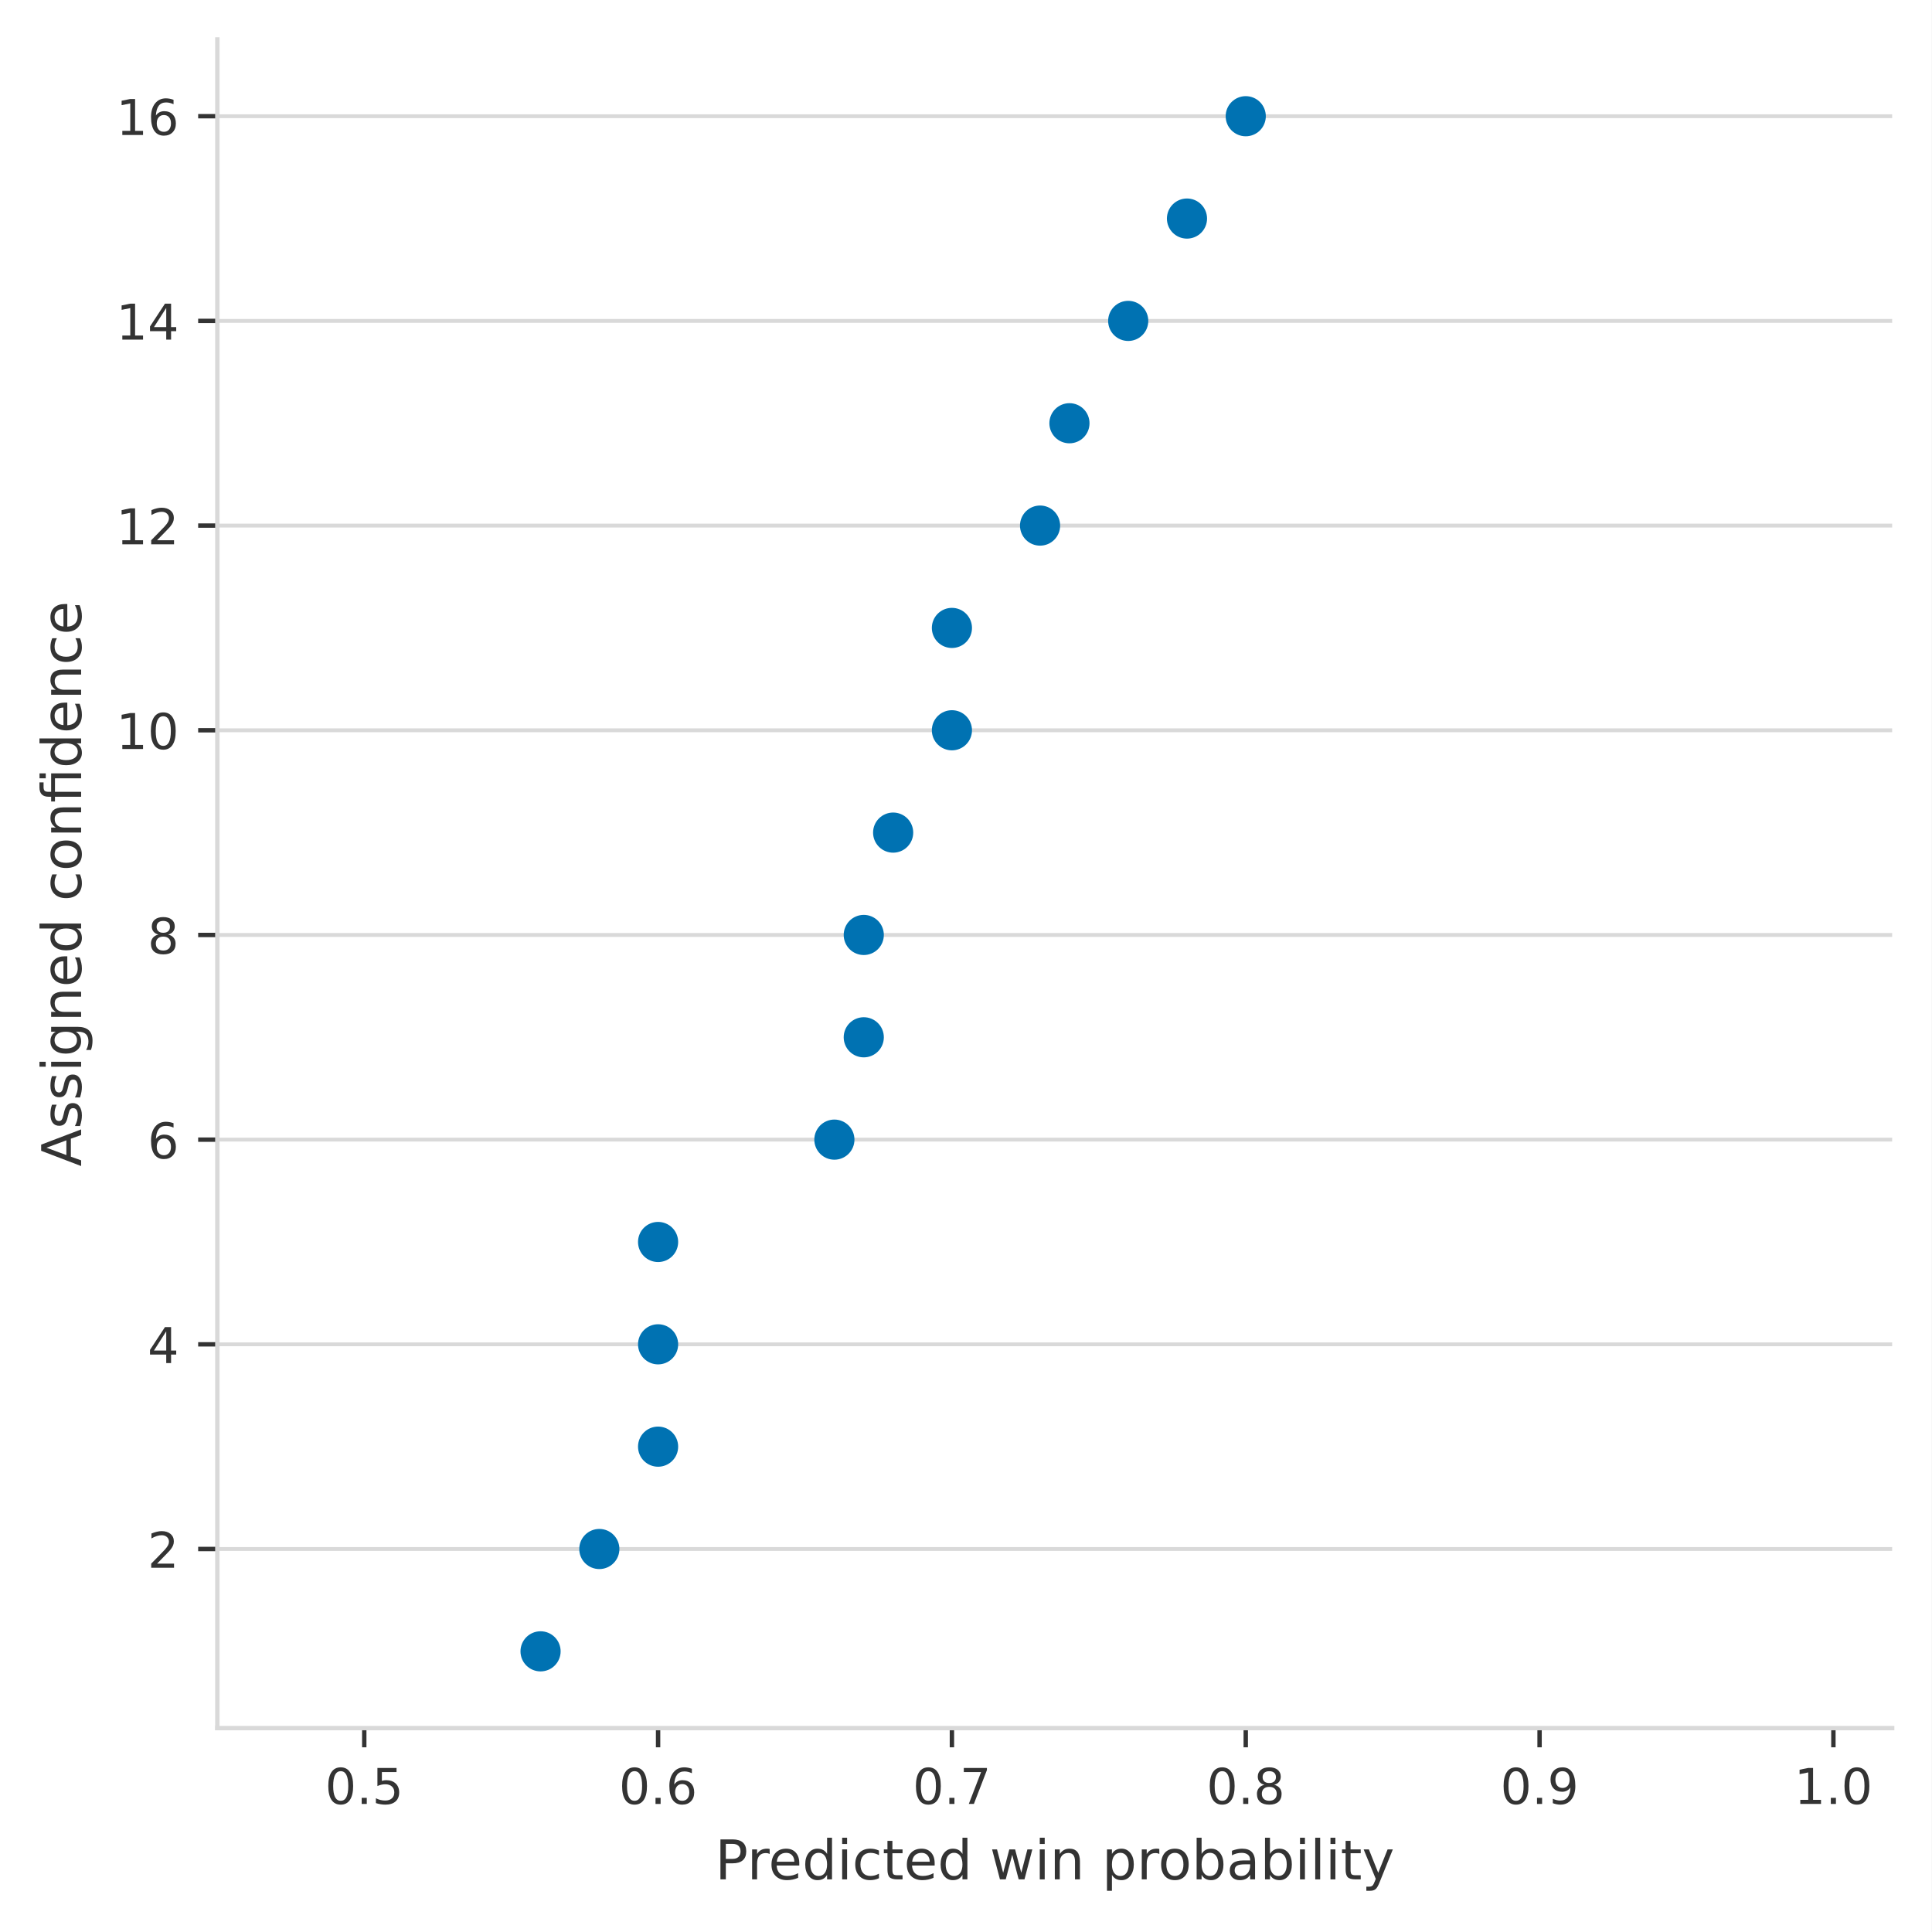
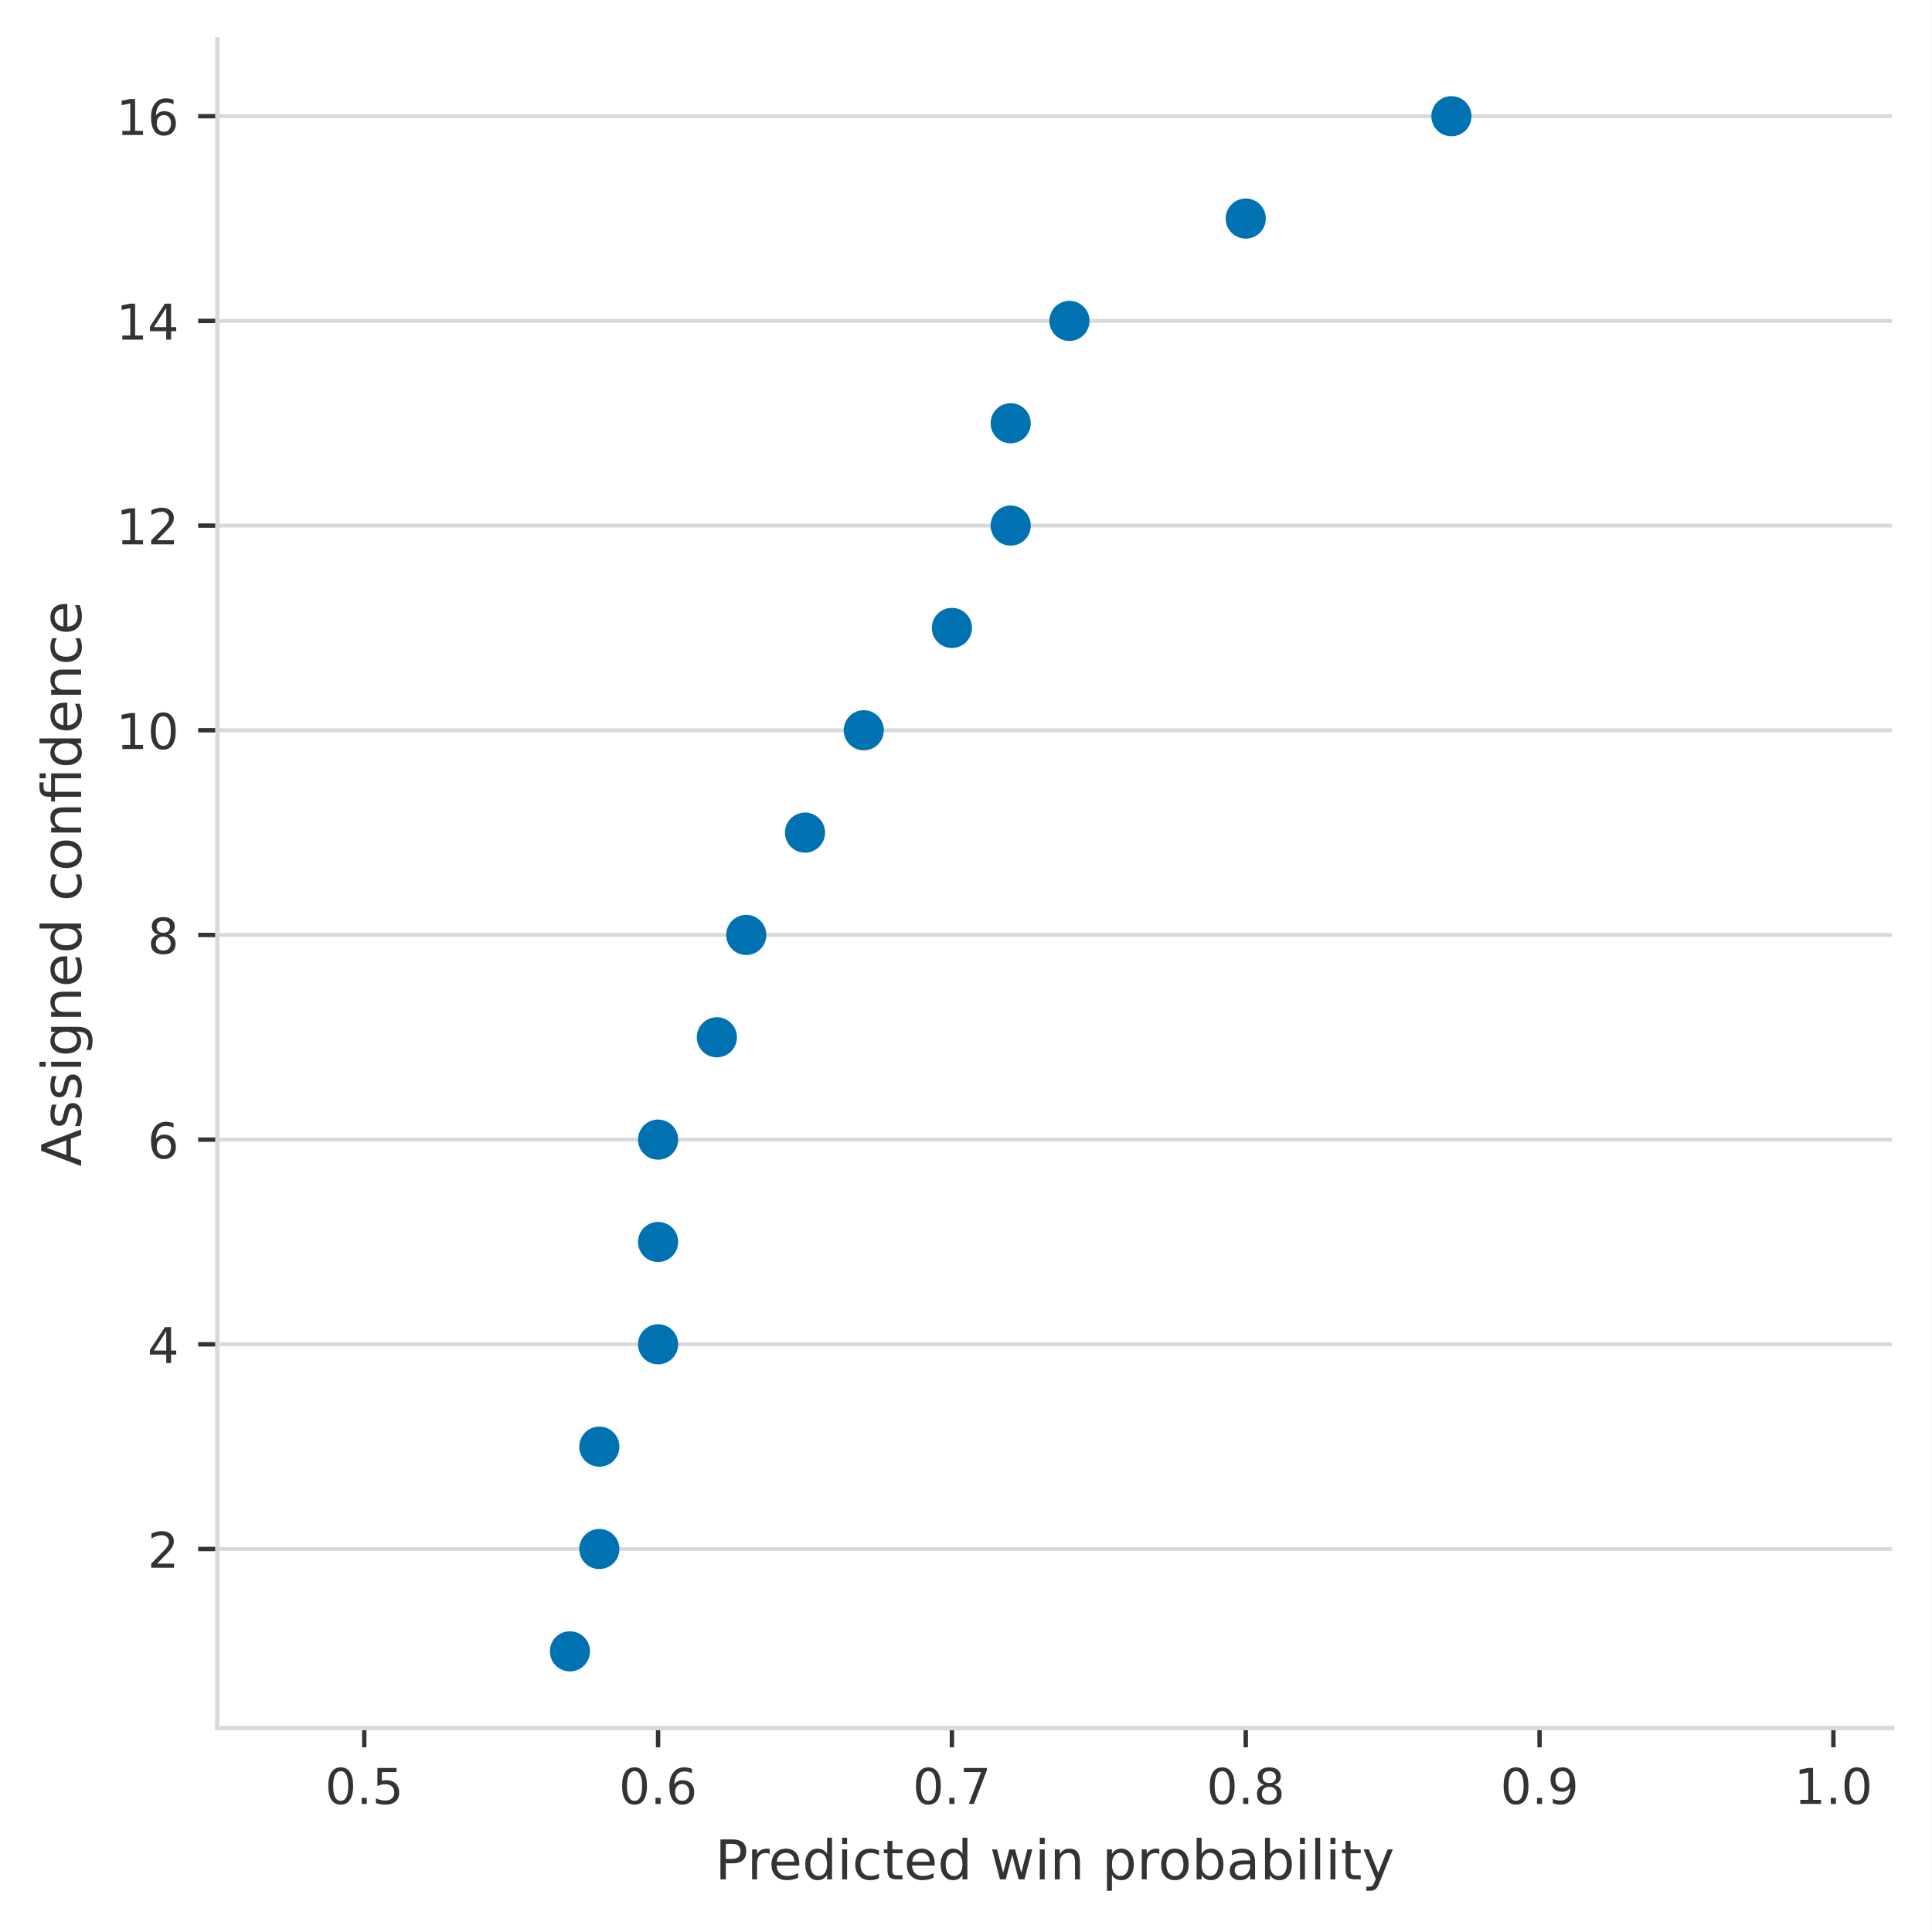
<svg xmlns="http://www.w3.org/2000/svg" xmlns:xlink="http://www.w3.org/1999/xlink" width="352.411pt" height="352.478pt" viewBox="0 0 352.411 352.478" version="1.1">
  <defs>
    <style type="text/css">*{stroke-linejoin: round; stroke-linecap: butt}</style>
  </defs>
  <g id="figure_1">
    <g id="patch_1">
      <path d="M 0 352.478  L 352.411 352.478  L 352.411 0  L 0 0  z " style="fill: #ffffff" />
    </g>
    <g id="axes_1">
      <g id="patch_2">
        <path d="M 39.653 315.278  L 345.211 315.278  L 345.211 7.2  L 39.653 7.2  z " style="fill: #ffffff" />
      </g>
      <g id="matplotlib.axis_1">
        <g id="xtick_1">
          <g id="line2d_1">
            <defs>
-               <path id="m153feef7f6" d="M 0 0  L 0 3.5  " style="stroke: #333333; stroke-width: 0.8" />
+               <path id="m8a9310d9c7" d="M 0 0  L 0 3.5  " style="stroke: #333333; stroke-width: 0.8" />
            </defs>
            <g>
-               <use xlink:href="#m153feef7f6" x="66.457" y="315.278" style="fill: #333333; stroke: #333333; stroke-width: 0.8" />
+               <use xlink:href="#m8a9310d9c7" x="66.457" y="315.278" style="fill: #333333; stroke: #333333; stroke-width: 0.8" />
            </g>
          </g>
          <g id="text_1">
            <g style="fill: #333333" transform="translate(59.30018 329.1155) scale(0.09 -0.09)">
              <defs>
                <path id="DejaVuSans-13" d="M 2034 4250  Q 1547 4250 1301 3770  Q 1056 3291 1056 2328  Q 1056 1369 1301 889  Q 1547 409 2034 409  Q 2525 409 2770 889  Q 3016 1369 3016 2328  Q 3016 3291 2770 3770  Q 2525 4250 2034 4250  z M 2034 4750  Q 2819 4750 3233 4129  Q 3647 3509 3647 2328  Q 3647 1150 3233 529  Q 2819 -91 2034 -91  Q 1250 -91 836 529  Q 422 1150 422 2328  Q 422 3509 836 4129  Q 1250 4750 2034 4750  z " transform="scale(0.015625)" />
                <path id="DejaVuSans-11" d="M 684 794  L 1344 794  L 1344 0  L 684 0  L 684 794  z " transform="scale(0.015625)" />
                <path id="DejaVuSans-18" d="M 691 4666  L 3169 4666  L 3169 4134  L 1269 4134  L 1269 2991  Q 1406 3038 1543 3061  Q 1681 3084 1819 3084  Q 2600 3084 3056 2656  Q 3513 2228 3513 1497  Q 3513 744 3044 326  Q 2575 -91 1722 -91  Q 1428 -91 1123 -41  Q 819 9 494 109  L 494 744  Q 775 591 1075 516  Q 1375 441 1709 441  Q 2250 441 2565 725  Q 2881 1009 2881 1497  Q 2881 1984 2565 2268  Q 2250 2553 1709 2553  Q 1456 2553 1204 2497  Q 953 2441 691 2322  L 691 4666  z " transform="scale(0.015625)" />
              </defs>
              <use xlink:href="#DejaVuSans-13" />
              <use xlink:href="#DejaVuSans-11" transform="translate(63.625 0)" />
              <use xlink:href="#DejaVuSans-18" transform="translate(95.40625 0)" />
            </g>
          </g>
        </g>
        <g id="xtick_2">
          <g id="line2d_2">
            <g>
-               <use xlink:href="#m153feef7f6" x="120.063" y="315.278" style="fill: #333333; stroke: #333333; stroke-width: 0.8" />
+               <use xlink:href="#m8a9310d9c7" x="120.063" y="315.278" style="fill: #333333; stroke: #333333; stroke-width: 0.8" />
            </g>
          </g>
          <g id="text_2">
            <g style="fill: #333333" transform="translate(112.9068 329.1155) scale(0.09 -0.09)">
              <defs>
                <path id="DejaVuSans-19" d="M 2113 2584  Q 1688 2584 1439 2293  Q 1191 2003 1191 1497  Q 1191 994 1439 701  Q 1688 409 2113 409  Q 2538 409 2786 701  Q 3034 994 3034 1497  Q 3034 2003 2786 2293  Q 2538 2584 2113 2584  z M 3366 4563  L 3366 3988  Q 3128 4100 2886 4159  Q 2644 4219 2406 4219  Q 1781 4219 1451 3797  Q 1122 3375 1075 2522  Q 1259 2794 1537 2939  Q 1816 3084 2150 3084  Q 2853 3084 3261 2657  Q 3669 2231 3669 1497  Q 3669 778 3244 343  Q 2819 -91 2113 -91  Q 1303 -91 875 529  Q 447 1150 447 2328  Q 447 3434 972 4092  Q 1497 4750 2381 4750  Q 2619 4750 2861 4703  Q 3103 4656 3366 4563  z " transform="scale(0.015625)" />
              </defs>
              <use xlink:href="#DejaVuSans-13" />
              <use xlink:href="#DejaVuSans-11" transform="translate(63.625 0)" />
              <use xlink:href="#DejaVuSans-19" transform="translate(95.40625 0)" />
            </g>
          </g>
        </g>
        <g id="xtick_3">
          <g id="line2d_3">
            <g>
-               <use xlink:href="#m153feef7f6" x="173.67" y="315.278" style="fill: #333333; stroke: #333333; stroke-width: 0.8" />
+               <use xlink:href="#m8a9310d9c7" x="173.67" y="315.278" style="fill: #333333; stroke: #333333; stroke-width: 0.8" />
            </g>
          </g>
          <g id="text_3">
            <g style="fill: #333333" transform="translate(166.5134 329.1155) scale(0.09 -0.09)">
              <defs>
                <path id="DejaVuSans-1a" d="M 525 4666  L 3525 4666  L 3525 4397  L 1831 0  L 1172 0  L 2766 4134  L 525 4134  L 525 4666  z " transform="scale(0.015625)" />
              </defs>
              <use xlink:href="#DejaVuSans-13" />
              <use xlink:href="#DejaVuSans-11" transform="translate(63.625 0)" />
              <use xlink:href="#DejaVuSans-1a" transform="translate(95.40625 0)" />
            </g>
          </g>
        </g>
        <g id="xtick_4">
          <g id="line2d_4">
            <g>
-               <use xlink:href="#m153feef7f6" x="227.276" y="315.278" style="fill: #333333; stroke: #333333; stroke-width: 0.8" />
+               <use xlink:href="#m8a9310d9c7" x="227.276" y="315.278" style="fill: #333333; stroke: #333333; stroke-width: 0.8" />
            </g>
          </g>
          <g id="text_4">
            <g style="fill: #333333" transform="translate(220.12 329.1155) scale(0.09 -0.09)">
              <defs>
                <path id="DejaVuSans-1b" d="M 2034 2216  Q 1584 2216 1326 1975  Q 1069 1734 1069 1313  Q 1069 891 1326 650  Q 1584 409 2034 409  Q 2484 409 2743 651  Q 3003 894 3003 1313  Q 3003 1734 2745 1975  Q 2488 2216 2034 2216  z M 1403 2484  Q 997 2584 770 2862  Q 544 3141 544 3541  Q 544 4100 942 4425  Q 1341 4750 2034 4750  Q 2731 4750 3128 4425  Q 3525 4100 3525 3541  Q 3525 3141 3298 2862  Q 3072 2584 2669 2484  Q 3125 2378 3379 2068  Q 3634 1759 3634 1313  Q 3634 634 3220 271  Q 2806 -91 2034 -91  Q 1263 -91 848 271  Q 434 634 434 1313  Q 434 1759 690 2068  Q 947 2378 1403 2484  z M 1172 3481  Q 1172 3119 1398 2916  Q 1625 2713 2034 2713  Q 2441 2713 2670 2916  Q 2900 3119 2900 3481  Q 2900 3844 2670 4047  Q 2441 4250 2034 4250  Q 1625 4250 1398 4047  Q 1172 3844 1172 3481  z " transform="scale(0.015625)" />
              </defs>
              <use xlink:href="#DejaVuSans-13" />
              <use xlink:href="#DejaVuSans-11" transform="translate(63.625 0)" />
              <use xlink:href="#DejaVuSans-1b" transform="translate(95.40625 0)" />
            </g>
          </g>
        </g>
        <g id="xtick_5">
          <g id="line2d_5">
            <g>
-               <use xlink:href="#m153feef7f6" x="280.883" y="315.278" style="fill: #333333; stroke: #333333; stroke-width: 0.8" />
+               <use xlink:href="#m8a9310d9c7" x="280.883" y="315.278" style="fill: #333333; stroke: #333333; stroke-width: 0.8" />
            </g>
          </g>
          <g id="text_5">
            <g style="fill: #333333" transform="translate(273.7266 329.1155) scale(0.09 -0.09)">
              <defs>
                <path id="DejaVuSans-1c" d="M 703 97  L 703 672  Q 941 559 1184 500  Q 1428 441 1663 441  Q 2288 441 2617 861  Q 2947 1281 2994 2138  Q 2813 1869 2534 1725  Q 2256 1581 1919 1581  Q 1219 1581 811 2004  Q 403 2428 403 3163  Q 403 3881 828 4315  Q 1253 4750 1959 4750  Q 2769 4750 3195 4129  Q 3622 3509 3622 2328  Q 3622 1225 3098 567  Q 2575 -91 1691 -91  Q 1453 -91 1209 -44  Q 966 3 703 97  z M 1959 2075  Q 2384 2075 2632 2365  Q 2881 2656 2881 3163  Q 2881 3666 2632 3958  Q 2384 4250 1959 4250  Q 1534 4250 1286 3958  Q 1038 3666 1038 3163  Q 1038 2656 1286 2365  Q 1534 2075 1959 2075  z " transform="scale(0.015625)" />
              </defs>
              <use xlink:href="#DejaVuSans-13" />
              <use xlink:href="#DejaVuSans-11" transform="translate(63.625 0)" />
              <use xlink:href="#DejaVuSans-1c" transform="translate(95.40625 0)" />
            </g>
          </g>
        </g>
        <g id="xtick_6">
          <g id="line2d_6">
            <g>
-               <use xlink:href="#m153feef7f6" x="334.49" y="315.278" style="fill: #333333; stroke: #333333; stroke-width: 0.8" />
+               <use xlink:href="#m8a9310d9c7" x="334.49" y="315.278" style="fill: #333333; stroke: #333333; stroke-width: 0.8" />
            </g>
          </g>
          <g id="text_6">
            <g style="fill: #333333" transform="translate(327.3332 329.1155) scale(0.09 -0.09)">
              <defs>
                <path id="DejaVuSans-14" d="M 794 531  L 1825 531  L 1825 4091  L 703 3866  L 703 4441  L 1819 4666  L 2450 4666  L 2450 531  L 3481 531  L 3481 0  L 794 0  L 794 531  z " transform="scale(0.015625)" />
              </defs>
              <use xlink:href="#DejaVuSans-14" />
              <use xlink:href="#DejaVuSans-11" transform="translate(63.625 0)" />
              <use xlink:href="#DejaVuSans-13" transform="translate(95.40625 0)" />
            </g>
          </g>
        </g>
        <g id="text_7">
          <g style="fill: #333333" transform="translate(130.4563 342.8761) scale(0.1 -0.1)">
            <defs>
              <path id="DejaVuSans-33" d="M 1259 4147  L 1259 2394  L 2053 2394  Q 2494 2394 2734 2622  Q 2975 2850 2975 3272  Q 2975 3691 2734 3919  Q 2494 4147 2053 4147  L 1259 4147  z M 628 4666  L 2053 4666  Q 2838 4666 3239 4311  Q 3641 3956 3641 3272  Q 3641 2581 3239 2228  Q 2838 1875 2053 1875  L 1259 1875  L 1259 0  L 628 0  L 628 4666  z " transform="scale(0.015625)" />
              <path id="DejaVuSans-55" d="M 2631 2963  Q 2534 3019 2420 3045  Q 2306 3072 2169 3072  Q 1681 3072 1420 2755  Q 1159 2438 1159 1844  L 1159 0  L 581 0  L 581 3500  L 1159 3500  L 1159 2956  Q 1341 3275 1631 3429  Q 1922 3584 2338 3584  Q 2397 3584 2469 3576  Q 2541 3569 2628 3553  L 2631 2963  z " transform="scale(0.015625)" />
              <path id="DejaVuSans-48" d="M 3597 1894  L 3597 1613  L 953 1613  Q 991 1019 1311 708  Q 1631 397 2203 397  Q 2534 397 2845 478  Q 3156 559 3463 722  L 3463 178  Q 3153 47 2828 -22  Q 2503 -91 2169 -91  Q 1331 -91 842 396  Q 353 884 353 1716  Q 353 2575 817 3079  Q 1281 3584 2069 3584  Q 2775 3584 3186 3129  Q 3597 2675 3597 1894  z M 3022 2063  Q 3016 2534 2758 2815  Q 2500 3097 2075 3097  Q 1594 3097 1305 2825  Q 1016 2553 972 2059  L 3022 2063  z " transform="scale(0.015625)" />
              <path id="DejaVuSans-47" d="M 2906 2969  L 2906 4863  L 3481 4863  L 3481 0  L 2906 0  L 2906 525  Q 2725 213 2448 61  Q 2172 -91 1784 -91  Q 1150 -91 751 415  Q 353 922 353 1747  Q 353 2572 751 3078  Q 1150 3584 1784 3584  Q 2172 3584 2448 3432  Q 2725 3281 2906 2969  z M 947 1747  Q 947 1113 1208 752  Q 1469 391 1925 391  Q 2381 391 2643 752  Q 2906 1113 2906 1747  Q 2906 2381 2643 2742  Q 2381 3103 1925 3103  Q 1469 3103 1208 2742  Q 947 2381 947 1747  z " transform="scale(0.015625)" />
              <path id="DejaVuSans-4c" d="M 603 3500  L 1178 3500  L 1178 0  L 603 0  L 603 3500  z M 603 4863  L 1178 4863  L 1178 4134  L 603 4134  L 603 4863  z " transform="scale(0.015625)" />
              <path id="DejaVuSans-46" d="M 3122 3366  L 3122 2828  Q 2878 2963 2633 3030  Q 2388 3097 2138 3097  Q 1578 3097 1268 2742  Q 959 2388 959 1747  Q 959 1106 1268 751  Q 1578 397 2138 397  Q 2388 397 2633 464  Q 2878 531 3122 666  L 3122 134  Q 2881 22 2623 -34  Q 2366 -91 2075 -91  Q 1284 -91 818 406  Q 353 903 353 1747  Q 353 2603 823 3093  Q 1294 3584 2113 3584  Q 2378 3584 2631 3529  Q 2884 3475 3122 3366  z " transform="scale(0.015625)" />
              <path id="DejaVuSans-57" d="M 1172 4494  L 1172 3500  L 2356 3500  L 2356 3053  L 1172 3053  L 1172 1153  Q 1172 725 1289 603  Q 1406 481 1766 481  L 2356 481  L 2356 0  L 1766 0  Q 1100 0 847 248  Q 594 497 594 1153  L 594 3053  L 172 3053  L 172 3500  L 594 3500  L 594 4494  L 1172 4494  z " transform="scale(0.015625)" />
              <path id="DejaVuSans-3" transform="scale(0.015625)" />
              <path id="DejaVuSans-5a" d="M 269 3500  L 844 3500  L 1563 769  L 2278 3500  L 2956 3500  L 3675 769  L 4391 3500  L 4966 3500  L 4050 0  L 3372 0  L 2619 2869  L 1863 0  L 1184 0  L 269 3500  z " transform="scale(0.015625)" />
              <path id="DejaVuSans-51" d="M 3513 2113  L 3513 0  L 2938 0  L 2938 2094  Q 2938 2591 2744 2837  Q 2550 3084 2163 3084  Q 1697 3084 1428 2787  Q 1159 2491 1159 1978  L 1159 0  L 581 0  L 581 3500  L 1159 3500  L 1159 2956  Q 1366 3272 1645 3428  Q 1925 3584 2291 3584  Q 2894 3584 3203 3211  Q 3513 2838 3513 2113  z " transform="scale(0.015625)" />
              <path id="DejaVuSans-53" d="M 1159 525  L 1159 -1331  L 581 -1331  L 581 3500  L 1159 3500  L 1159 2969  Q 1341 3281 1617 3432  Q 1894 3584 2278 3584  Q 2916 3584 3314 3078  Q 3713 2572 3713 1747  Q 3713 922 3314 415  Q 2916 -91 2278 -91  Q 1894 -91 1617 61  Q 1341 213 1159 525  z M 3116 1747  Q 3116 2381 2855 2742  Q 2594 3103 2138 3103  Q 1681 3103 1420 2742  Q 1159 2381 1159 1747  Q 1159 1113 1420 752  Q 1681 391 2138 391  Q 2594 391 2855 752  Q 3116 1113 3116 1747  z " transform="scale(0.015625)" />
              <path id="DejaVuSans-52" d="M 1959 3097  Q 1497 3097 1228 2736  Q 959 2375 959 1747  Q 959 1119 1226 758  Q 1494 397 1959 397  Q 2419 397 2687 759  Q 2956 1122 2956 1747  Q 2956 2369 2687 2733  Q 2419 3097 1959 3097  z M 1959 3584  Q 2709 3584 3137 3096  Q 3566 2609 3566 1747  Q 3566 888 3137 398  Q 2709 -91 1959 -91  Q 1206 -91 779 398  Q 353 888 353 1747  Q 353 2609 779 3096  Q 1206 3584 1959 3584  z " transform="scale(0.015625)" />
              <path id="DejaVuSans-45" d="M 3116 1747  Q 3116 2381 2855 2742  Q 2594 3103 2138 3103  Q 1681 3103 1420 2742  Q 1159 2381 1159 1747  Q 1159 1113 1420 752  Q 1681 391 2138 391  Q 2594 391 2855 752  Q 3116 1113 3116 1747  z M 1159 2969  Q 1341 3281 1617 3432  Q 1894 3584 2278 3584  Q 2916 3584 3314 3078  Q 3713 2572 3713 1747  Q 3713 922 3314 415  Q 2916 -91 2278 -91  Q 1894 -91 1617 61  Q 1341 213 1159 525  L 1159 0  L 581 0  L 581 4863  L 1159 4863  L 1159 2969  z " transform="scale(0.015625)" />
              <path id="DejaVuSans-44" d="M 2194 1759  Q 1497 1759 1228 1600  Q 959 1441 959 1056  Q 959 750 1161 570  Q 1363 391 1709 391  Q 2188 391 2477 730  Q 2766 1069 2766 1631  L 2766 1759  L 2194 1759  z M 3341 1997  L 3341 0  L 2766 0  L 2766 531  Q 2569 213 2275 61  Q 1981 -91 1556 -91  Q 1019 -91 701 211  Q 384 513 384 1019  Q 384 1609 779 1909  Q 1175 2209 1959 2209  L 2766 2209  L 2766 2266  Q 2766 2663 2505 2880  Q 2244 3097 1772 3097  Q 1472 3097 1187 3025  Q 903 2953 641 2809  L 641 3341  Q 956 3463 1253 3523  Q 1550 3584 1831 3584  Q 2591 3584 2966 3190  Q 3341 2797 3341 1997  z " transform="scale(0.015625)" />
              <path id="DejaVuSans-4f" d="M 603 4863  L 1178 4863  L 1178 0  L 603 0  L 603 4863  z " transform="scale(0.015625)" />
              <path id="DejaVuSans-5c" d="M 2059 -325  Q 1816 -950 1584 -1140  Q 1353 -1331 966 -1331  L 506 -1331  L 506 -850  L 844 -850  Q 1081 -850 1212 -737  Q 1344 -625 1503 -206  L 1606 56  L 191 3500  L 800 3500  L 1894 763  L 2988 3500  L 3597 3500  L 2059 -325  z " transform="scale(0.015625)" />
            </defs>
            <use xlink:href="#DejaVuSans-33" />
            <use xlink:href="#DejaVuSans-55" transform="translate(58.54688 0)" />
            <use xlink:href="#DejaVuSans-48" transform="translate(97.45312 0)" />
            <use xlink:href="#DejaVuSans-47" transform="translate(158.9844 0)" />
            <use xlink:href="#DejaVuSans-4c" transform="translate(222.4688 0)" />
            <use xlink:href="#DejaVuSans-46" transform="translate(250.25 0)" />
            <use xlink:href="#DejaVuSans-57" transform="translate(305.2344 0)" />
            <use xlink:href="#DejaVuSans-48" transform="translate(344.4375 0)" />
            <use xlink:href="#DejaVuSans-47" transform="translate(405.9688 0)" />
            <use xlink:href="#DejaVuSans-3" transform="translate(469.4531 0)" />
            <use xlink:href="#DejaVuSans-5a" transform="translate(501.2344 0)" />
            <use xlink:href="#DejaVuSans-4c" transform="translate(583.0156 0)" />
            <use xlink:href="#DejaVuSans-51" transform="translate(610.7969 0)" />
            <use xlink:href="#DejaVuSans-3" transform="translate(674.1719 0)" />
            <use xlink:href="#DejaVuSans-53" transform="translate(705.9531 0)" />
            <use xlink:href="#DejaVuSans-55" transform="translate(769.4375 0)" />
            <use xlink:href="#DejaVuSans-52" transform="translate(808.3438 0)" />
            <use xlink:href="#DejaVuSans-45" transform="translate(869.5312 0)" />
            <use xlink:href="#DejaVuSans-44" transform="translate(933.0156 0)" />
            <use xlink:href="#DejaVuSans-45" transform="translate(994.2969 0)" />
            <use xlink:href="#DejaVuSans-4c" transform="translate(1057.781 0)" />
            <use xlink:href="#DejaVuSans-4f" transform="translate(1085.562 0)" />
            <use xlink:href="#DejaVuSans-4c" transform="translate(1113.344 0)" />
            <use xlink:href="#DejaVuSans-57" transform="translate(1141.125 0)" />
            <use xlink:href="#DejaVuSans-5c" transform="translate(1180.328 0)" />
          </g>
        </g>
      </g>
      <g id="matplotlib.axis_2">
        <g id="ytick_1">
          <g id="line2d_7">
-             <path d="M 39.653 282.603  L 345.211 282.603  " clip-path="url(#pf3e5bd0d87)" style="fill: none; stroke: #d9d9d9; stroke-width: 0.7; stroke-linecap: square" />
+             <path d="M 39.653 282.603  L 345.211 282.603  " clip-path="url(#pee2eab16a4)" style="fill: none; stroke: #d9d9d9; stroke-width: 0.7; stroke-linecap: square" />
          </g>
          <g id="line2d_8">
            <defs>
-               <path id="m9eb0fe6c61" d="M 0 0  L -3.5 0  " style="stroke: #333333; stroke-width: 0.8" />
+               <path id="mdb42d62255" d="M 0 0  L -3.5 0  " style="stroke: #333333; stroke-width: 0.8" />
            </defs>
            <g>
-               <use xlink:href="#m9eb0fe6c61" x="39.653" y="282.603" style="fill: #333333; stroke: #333333; stroke-width: 0.8" />
+               <use xlink:href="#mdb42d62255" x="39.653" y="282.603" style="fill: #333333; stroke: #333333; stroke-width: 0.8" />
            </g>
          </g>
          <g id="text_8">
            <g style="fill: #333333" transform="translate(26.92703 286.0217) scale(0.09 -0.09)">
              <defs>
                <path id="DejaVuSans-15" d="M 1228 531  L 3431 531  L 3431 0  L 469 0  L 469 531  Q 828 903 1448 1529  Q 2069 2156 2228 2338  Q 2531 2678 2651 2914  Q 2772 3150 2772 3378  Q 2772 3750 2511 3984  Q 2250 4219 1831 4219  Q 1534 4219 1204 4116  Q 875 4013 500 3803  L 500 4441  Q 881 4594 1212 4672  Q 1544 4750 1819 4750  Q 2544 4750 2975 4387  Q 3406 4025 3406 3419  Q 3406 3131 3298 2873  Q 3191 2616 2906 2266  Q 2828 2175 2409 1742  Q 1991 1309 1228 531  z " transform="scale(0.015625)" />
              </defs>
              <use xlink:href="#DejaVuSans-15" />
            </g>
          </g>
        </g>
        <g id="ytick_2">
          <g id="line2d_9">
-             <path d="M 39.653 245.26  L 345.211 245.26  " clip-path="url(#pf3e5bd0d87)" style="fill: none; stroke: #d9d9d9; stroke-width: 0.7; stroke-linecap: square" />
+             <path d="M 39.653 245.26  L 345.211 245.26  " clip-path="url(#pee2eab16a4)" style="fill: none; stroke: #d9d9d9; stroke-width: 0.7; stroke-linecap: square" />
          </g>
          <g id="line2d_10">
            <g>
-               <use xlink:href="#m9eb0fe6c61" x="39.653" y="245.26" style="fill: #333333; stroke: #333333; stroke-width: 0.8" />
+               <use xlink:href="#mdb42d62255" x="39.653" y="245.26" style="fill: #333333; stroke: #333333; stroke-width: 0.8" />
            </g>
          </g>
          <g id="text_9">
            <g style="fill: #333333" transform="translate(26.92703 248.679) scale(0.09 -0.09)">
              <defs>
                <path id="DejaVuSans-17" d="M 2419 4116  L 825 1625  L 2419 1625  L 2419 4116  z M 2253 4666  L 3047 4666  L 3047 1625  L 3713 1625  L 3713 1100  L 3047 1100  L 3047 0  L 2419 0  L 2419 1100  L 313 1100  L 313 1709  L 2253 4666  z " transform="scale(0.015625)" />
              </defs>
              <use xlink:href="#DejaVuSans-17" />
            </g>
          </g>
        </g>
        <g id="ytick_3">
          <g id="line2d_11">
-             <path d="M 39.653 207.917  L 345.211 207.917  " clip-path="url(#pf3e5bd0d87)" style="fill: none; stroke: #d9d9d9; stroke-width: 0.7; stroke-linecap: square" />
+             <path d="M 39.653 207.917  L 345.211 207.917  " clip-path="url(#pee2eab16a4)" style="fill: none; stroke: #d9d9d9; stroke-width: 0.7; stroke-linecap: square" />
          </g>
          <g id="line2d_12">
            <g>
-               <use xlink:href="#m9eb0fe6c61" x="39.653" y="207.917" style="fill: #333333; stroke: #333333; stroke-width: 0.8" />
+               <use xlink:href="#mdb42d62255" x="39.653" y="207.917" style="fill: #333333; stroke: #333333; stroke-width: 0.8" />
            </g>
          </g>
          <g id="text_10">
            <g style="fill: #333333" transform="translate(26.92703 211.3362) scale(0.09 -0.09)">
              <use xlink:href="#DejaVuSans-19" />
            </g>
          </g>
        </g>
        <g id="ytick_4">
          <g id="line2d_13">
-             <path d="M 39.653 170.575  L 345.211 170.575  " clip-path="url(#pf3e5bd0d87)" style="fill: none; stroke: #d9d9d9; stroke-width: 0.7; stroke-linecap: square" />
+             <path d="M 39.653 170.575  L 345.211 170.575  " clip-path="url(#pee2eab16a4)" style="fill: none; stroke: #d9d9d9; stroke-width: 0.7; stroke-linecap: square" />
          </g>
          <g id="line2d_14">
            <g>
-               <use xlink:href="#m9eb0fe6c61" x="39.653" y="170.575" style="fill: #333333; stroke: #333333; stroke-width: 0.8" />
+               <use xlink:href="#mdb42d62255" x="39.653" y="170.575" style="fill: #333333; stroke: #333333; stroke-width: 0.8" />
            </g>
          </g>
          <g id="text_11">
            <g style="fill: #333333" transform="translate(26.92703 173.9935) scale(0.09 -0.09)">
              <use xlink:href="#DejaVuSans-1b" />
            </g>
          </g>
        </g>
        <g id="ytick_5">
          <g id="line2d_15">
-             <path d="M 39.653 133.232  L 345.211 133.232  " clip-path="url(#pf3e5bd0d87)" style="fill: none; stroke: #d9d9d9; stroke-width: 0.7; stroke-linecap: square" />
+             <path d="M 39.653 133.232  L 345.211 133.232  " clip-path="url(#pee2eab16a4)" style="fill: none; stroke: #d9d9d9; stroke-width: 0.7; stroke-linecap: square" />
          </g>
          <g id="line2d_16">
            <g>
-               <use xlink:href="#m9eb0fe6c61" x="39.653" y="133.232" style="fill: #333333; stroke: #333333; stroke-width: 0.8" />
+               <use xlink:href="#mdb42d62255" x="39.653" y="133.232" style="fill: #333333; stroke: #333333; stroke-width: 0.8" />
            </g>
          </g>
          <g id="text_12">
            <g style="fill: #333333" transform="translate(21.20078 136.6507) scale(0.09 -0.09)">
              <use xlink:href="#DejaVuSans-14" />
              <use xlink:href="#DejaVuSans-13" transform="translate(63.625 0)" />
            </g>
          </g>
        </g>
        <g id="ytick_6">
          <g id="line2d_17">
-             <path d="M 39.653 95.889  L 345.211 95.889  " clip-path="url(#pf3e5bd0d87)" style="fill: none; stroke: #d9d9d9; stroke-width: 0.7; stroke-linecap: square" />
+             <path d="M 39.653 95.889  L 345.211 95.889  " clip-path="url(#pee2eab16a4)" style="fill: none; stroke: #d9d9d9; stroke-width: 0.7; stroke-linecap: square" />
          </g>
          <g id="line2d_18">
            <g>
-               <use xlink:href="#m9eb0fe6c61" x="39.653" y="95.889" style="fill: #333333; stroke: #333333; stroke-width: 0.8" />
+               <use xlink:href="#mdb42d62255" x="39.653" y="95.889" style="fill: #333333; stroke: #333333; stroke-width: 0.8" />
            </g>
          </g>
          <g id="text_13">
            <g style="fill: #333333" transform="translate(21.20078 99.30797) scale(0.09 -0.09)">
              <use xlink:href="#DejaVuSans-14" />
              <use xlink:href="#DejaVuSans-15" transform="translate(63.625 0)" />
            </g>
          </g>
        </g>
        <g id="ytick_7">
          <g id="line2d_19">
-             <path d="M 39.653 58.546  L 345.211 58.546  " clip-path="url(#pf3e5bd0d87)" style="fill: none; stroke: #d9d9d9; stroke-width: 0.7; stroke-linecap: square" />
+             <path d="M 39.653 58.546  L 345.211 58.546  " clip-path="url(#pee2eab16a4)" style="fill: none; stroke: #d9d9d9; stroke-width: 0.7; stroke-linecap: square" />
          </g>
          <g id="line2d_20">
            <g>
-               <use xlink:href="#m9eb0fe6c61" x="39.653" y="58.546" style="fill: #333333; stroke: #333333; stroke-width: 0.8" />
+               <use xlink:href="#mdb42d62255" x="39.653" y="58.546" style="fill: #333333; stroke: #333333; stroke-width: 0.8" />
            </g>
          </g>
          <g id="text_14">
            <g style="fill: #333333" transform="translate(21.20078 61.96522) scale(0.09 -0.09)">
              <use xlink:href="#DejaVuSans-14" />
              <use xlink:href="#DejaVuSans-17" transform="translate(63.625 0)" />
            </g>
          </g>
        </g>
        <g id="ytick_8">
          <g id="line2d_21">
-             <path d="M 39.653 21.204  L 345.211 21.204  " clip-path="url(#pf3e5bd0d87)" style="fill: none; stroke: #d9d9d9; stroke-width: 0.7; stroke-linecap: square" />
+             <path d="M 39.653 21.204  L 345.211 21.204  " clip-path="url(#pee2eab16a4)" style="fill: none; stroke: #d9d9d9; stroke-width: 0.7; stroke-linecap: square" />
          </g>
          <g id="line2d_22">
            <g>
-               <use xlink:href="#m9eb0fe6c61" x="39.653" y="21.204" style="fill: #333333; stroke: #333333; stroke-width: 0.8" />
+               <use xlink:href="#mdb42d62255" x="39.653" y="21.204" style="fill: #333333; stroke: #333333; stroke-width: 0.8" />
            </g>
          </g>
          <g id="text_15">
            <g style="fill: #333333" transform="translate(21.20078 24.62248) scale(0.09 -0.09)">
              <use xlink:href="#DejaVuSans-14" />
              <use xlink:href="#DejaVuSans-19" transform="translate(63.625 0)" />
            </g>
          </g>
        </g>
        <g id="text_16">
          <g style="fill: #333333" transform="translate(14.79844 212.8123) rotate(-90) scale(0.1 -0.1)">
            <defs>
              <path id="DejaVuSans-24" d="M 2188 4044  L 1331 1722  L 3047 1722  L 2188 4044  z M 1831 4666  L 2547 4666  L 4325 0  L 3669 0  L 3244 1197  L 1141 1197  L 716 0  L 50 0  L 1831 4666  z " transform="scale(0.015625)" />
              <path id="DejaVuSans-56" d="M 2834 3397  L 2834 2853  Q 2591 2978 2328 3040  Q 2066 3103 1784 3103  Q 1356 3103 1142 2972  Q 928 2841 928 2578  Q 928 2378 1081 2264  Q 1234 2150 1697 2047  L 1894 2003  Q 2506 1872 2764 1633  Q 3022 1394 3022 966  Q 3022 478 2636 193  Q 2250 -91 1575 -91  Q 1294 -91 989 -36  Q 684 19 347 128  L 347 722  Q 666 556 975 473  Q 1284 391 1588 391  Q 1994 391 2212 530  Q 2431 669 2431 922  Q 2431 1156 2273 1281  Q 2116 1406 1581 1522  L 1381 1569  Q 847 1681 609 1914  Q 372 2147 372 2553  Q 372 3047 722 3315  Q 1072 3584 1716 3584  Q 2034 3584 2315 3537  Q 2597 3491 2834 3397  z " transform="scale(0.015625)" />
              <path id="DejaVuSans-4a" d="M 2906 1791  Q 2906 2416 2648 2759  Q 2391 3103 1925 3103  Q 1463 3103 1205 2759  Q 947 2416 947 1791  Q 947 1169 1205 825  Q 1463 481 1925 481  Q 2391 481 2648 825  Q 2906 1169 2906 1791  z M 3481 434  Q 3481 -459 3084 -895  Q 2688 -1331 1869 -1331  Q 1566 -1331 1297 -1286  Q 1028 -1241 775 -1147  L 775 -588  Q 1028 -725 1275 -790  Q 1522 -856 1778 -856  Q 2344 -856 2625 -561  Q 2906 -266 2906 331  L 2906 616  Q 2728 306 2450 153  Q 2172 0 1784 0  Q 1141 0 747 490  Q 353 981 353 1791  Q 353 2603 747 3093  Q 1141 3584 1784 3584  Q 2172 3584 2450 3431  Q 2728 3278 2906 2969  L 2906 3500  L 3481 3500  L 3481 434  z " transform="scale(0.015625)" />
              <path id="DejaVuSans-13af" d="M 3431 3500  L 3431 0  L 2853 0  L 2853 3053  L 1275 3053  L 1275 0  L 697 0  L 697 3053  L 147 3053  L 147 3500  L 697 3500  L 697 3744  Q 697 4316 967 4589  Q 1238 4863 1797 4863  L 2375 4863  L 2375 4384  L 1825 4384  Q 1516 4384 1395 4259  Q 1275 4134 1275 3809  L 1275 3500  L 3431 3500  z M 2853 4856  L 3431 4856  L 3431 4128  L 2853 4128  L 2853 4856  z " transform="scale(0.015625)" />
            </defs>
            <use xlink:href="#DejaVuSans-24" />
            <use xlink:href="#DejaVuSans-56" transform="translate(68.40625 0)" />
            <use xlink:href="#DejaVuSans-56" transform="translate(120.5 0)" />
            <use xlink:href="#DejaVuSans-4c" transform="translate(172.5938 0)" />
            <use xlink:href="#DejaVuSans-4a" transform="translate(200.375 0)" />
            <use xlink:href="#DejaVuSans-51" transform="translate(263.8594 0)" />
            <use xlink:href="#DejaVuSans-48" transform="translate(327.2344 0)" />
            <use xlink:href="#DejaVuSans-47" transform="translate(388.7656 0)" />
            <use xlink:href="#DejaVuSans-3" transform="translate(452.25 0)" />
            <use xlink:href="#DejaVuSans-46" transform="translate(484.0312 0)" />
            <use xlink:href="#DejaVuSans-52" transform="translate(539.0156 0)" />
            <use xlink:href="#DejaVuSans-51" transform="translate(600.2031 0)" />
            <use xlink:href="#DejaVuSans-13af" transform="translate(663.5781 0)" />
            <use xlink:href="#DejaVuSans-47" transform="translate(726.5625 0)" />
            <use xlink:href="#DejaVuSans-48" transform="translate(790.0469 0)" />
            <use xlink:href="#DejaVuSans-51" transform="translate(851.5781 0)" />
            <use xlink:href="#DejaVuSans-46" transform="translate(914.9531 0)" />
            <use xlink:href="#DejaVuSans-48" transform="translate(969.9375 0)" />
          </g>
        </g>
      </g>
      <g id="PathCollection_1">
        <defs>
-           <path id="me716c019e7" d="M 0 3.162  C 0.839 3.162 1.643 2.829 2.236 2.236  C 2.829 1.643 3.162 0.839 3.162 0  C 3.162 -0.839 2.829 -1.643 2.236 -2.236  C 1.643 -2.829 0.839 -3.162 0 -3.162  C -0.839 -3.162 -1.643 -2.829 -2.236 -2.236  C -2.829 -1.643 -3.162 -0.839 -3.162 0  C -3.162 0.839 -2.829 1.643 -2.236 2.236  C -1.643 2.829 -0.839 3.162 0 3.162  z " style="stroke: #0072b2" />
+           <path id="mebf3b669a2" d="M 0 3.162  C 0.839 3.162 1.643 2.829 2.236 2.236  C 2.829 1.643 3.162 0.839 3.162 0  C 3.162 -0.839 2.829 -1.643 2.236 -2.236  C 1.643 -2.829 0.839 -3.162 0 -3.162  C -0.839 -3.162 -1.643 -2.829 -2.236 -2.236  C -2.829 -1.643 -3.162 -0.839 -3.162 0  C -3.162 0.839 -2.829 1.643 -2.236 2.236  C -1.643 2.829 -0.839 3.162 0 3.162  z " style="stroke: #0072b2" />
        </defs>
-         <g clip-path="url(#pf3e5bd0d87)">
-           <use xlink:href="#me716c019e7" x="227.276" y="21.204" style="fill: #0072b2; stroke: #0072b2" />
-           <use xlink:href="#me716c019e7" x="216.555" y="39.875" style="fill: #0072b2; stroke: #0072b2" />
-           <use xlink:href="#me716c019e7" x="205.834" y="58.546" style="fill: #0072b2; stroke: #0072b2" />
-           <use xlink:href="#me716c019e7" x="195.112" y="77.218" style="fill: #0072b2; stroke: #0072b2" />
-           <use xlink:href="#me716c019e7" x="189.752" y="95.889" style="fill: #0072b2; stroke: #0072b2" />
-           <use xlink:href="#me716c019e7" x="173.67" y="114.56" style="fill: #0072b2; stroke: #0072b2" />
-           <use xlink:href="#me716c019e7" x="173.67" y="133.232" style="fill: #0072b2; stroke: #0072b2" />
-           <use xlink:href="#me716c019e7" x="162.948" y="151.903" style="fill: #0072b2; stroke: #0072b2" />
-           <use xlink:href="#me716c019e7" x="157.588" y="170.575" style="fill: #0072b2; stroke: #0072b2" />
-           <use xlink:href="#me716c019e7" x="157.588" y="189.246" style="fill: #0072b2; stroke: #0072b2" />
-           <use xlink:href="#me716c019e7" x="152.227" y="207.917" style="fill: #0072b2; stroke: #0072b2" />
-           <use xlink:href="#me716c019e7" x="120.063" y="226.589" style="fill: #0072b2; stroke: #0072b2" />
-           <use xlink:href="#me716c019e7" x="120.063" y="245.26" style="fill: #0072b2; stroke: #0072b2" />
-           <use xlink:href="#me716c019e7" x="120.063" y="263.931" style="fill: #0072b2; stroke: #0072b2" />
-           <use xlink:href="#me716c019e7" x="109.342" y="282.603" style="fill: #0072b2; stroke: #0072b2" />
-           <use xlink:href="#me716c019e7" x="98.621" y="301.274" style="fill: #0072b2; stroke: #0072b2" />
+         <g clip-path="url(#pee2eab16a4)">
+           <use xlink:href="#mebf3b669a2" x="264.801" y="21.204" style="fill: #0072b2; stroke: #0072b2" />
+           <use xlink:href="#mebf3b669a2" x="227.276" y="39.875" style="fill: #0072b2; stroke: #0072b2" />
+           <use xlink:href="#mebf3b669a2" x="195.112" y="58.546" style="fill: #0072b2; stroke: #0072b2" />
+           <use xlink:href="#mebf3b669a2" x="184.391" y="77.218" style="fill: #0072b2; stroke: #0072b2" />
+           <use xlink:href="#mebf3b669a2" x="184.391" y="95.889" style="fill: #0072b2; stroke: #0072b2" />
+           <use xlink:href="#mebf3b669a2" x="173.67" y="114.56" style="fill: #0072b2; stroke: #0072b2" />
+           <use xlink:href="#mebf3b669a2" x="157.588" y="133.232" style="fill: #0072b2; stroke: #0072b2" />
+           <use xlink:href="#mebf3b669a2" x="146.866" y="151.903" style="fill: #0072b2; stroke: #0072b2" />
+           <use xlink:href="#mebf3b669a2" x="136.145" y="170.575" style="fill: #0072b2; stroke: #0072b2" />
+           <use xlink:href="#mebf3b669a2" x="130.785" y="189.246" style="fill: #0072b2; stroke: #0072b2" />
+           <use xlink:href="#mebf3b669a2" x="120.063" y="207.917" style="fill: #0072b2; stroke: #0072b2" />
+           <use xlink:href="#mebf3b669a2" x="120.063" y="226.589" style="fill: #0072b2; stroke: #0072b2" />
+           <use xlink:href="#mebf3b669a2" x="120.063" y="245.26" style="fill: #0072b2; stroke: #0072b2" />
+           <use xlink:href="#mebf3b669a2" x="109.342" y="263.931" style="fill: #0072b2; stroke: #0072b2" />
+           <use xlink:href="#mebf3b669a2" x="109.342" y="282.603" style="fill: #0072b2; stroke: #0072b2" />
+           <use xlink:href="#mebf3b669a2" x="103.981" y="301.274" style="fill: #0072b2; stroke: #0072b2" />
        </g>
      </g>
      <g id="patch_3">
        <path d="M 39.653 315.278  L 39.653 7.2  " style="fill: none; stroke: #d9d9d9; stroke-width: 0.8; stroke-linejoin: miter; stroke-linecap: square" />
      </g>
      <g id="patch_4">
        <path d="M 39.653 315.278  L 345.211 315.278  " style="fill: none; stroke: #d9d9d9; stroke-width: 0.8; stroke-linejoin: miter; stroke-linecap: square" />
      </g>
    </g>
  </g>
  <defs>
-     <clipPath id="pf3e5bd0d87">
+     <clipPath id="pee2eab16a4">
      <rect x="39.653" y="7.2" width="305.558" height="308.078" />
    </clipPath>
  </defs>
</svg>
